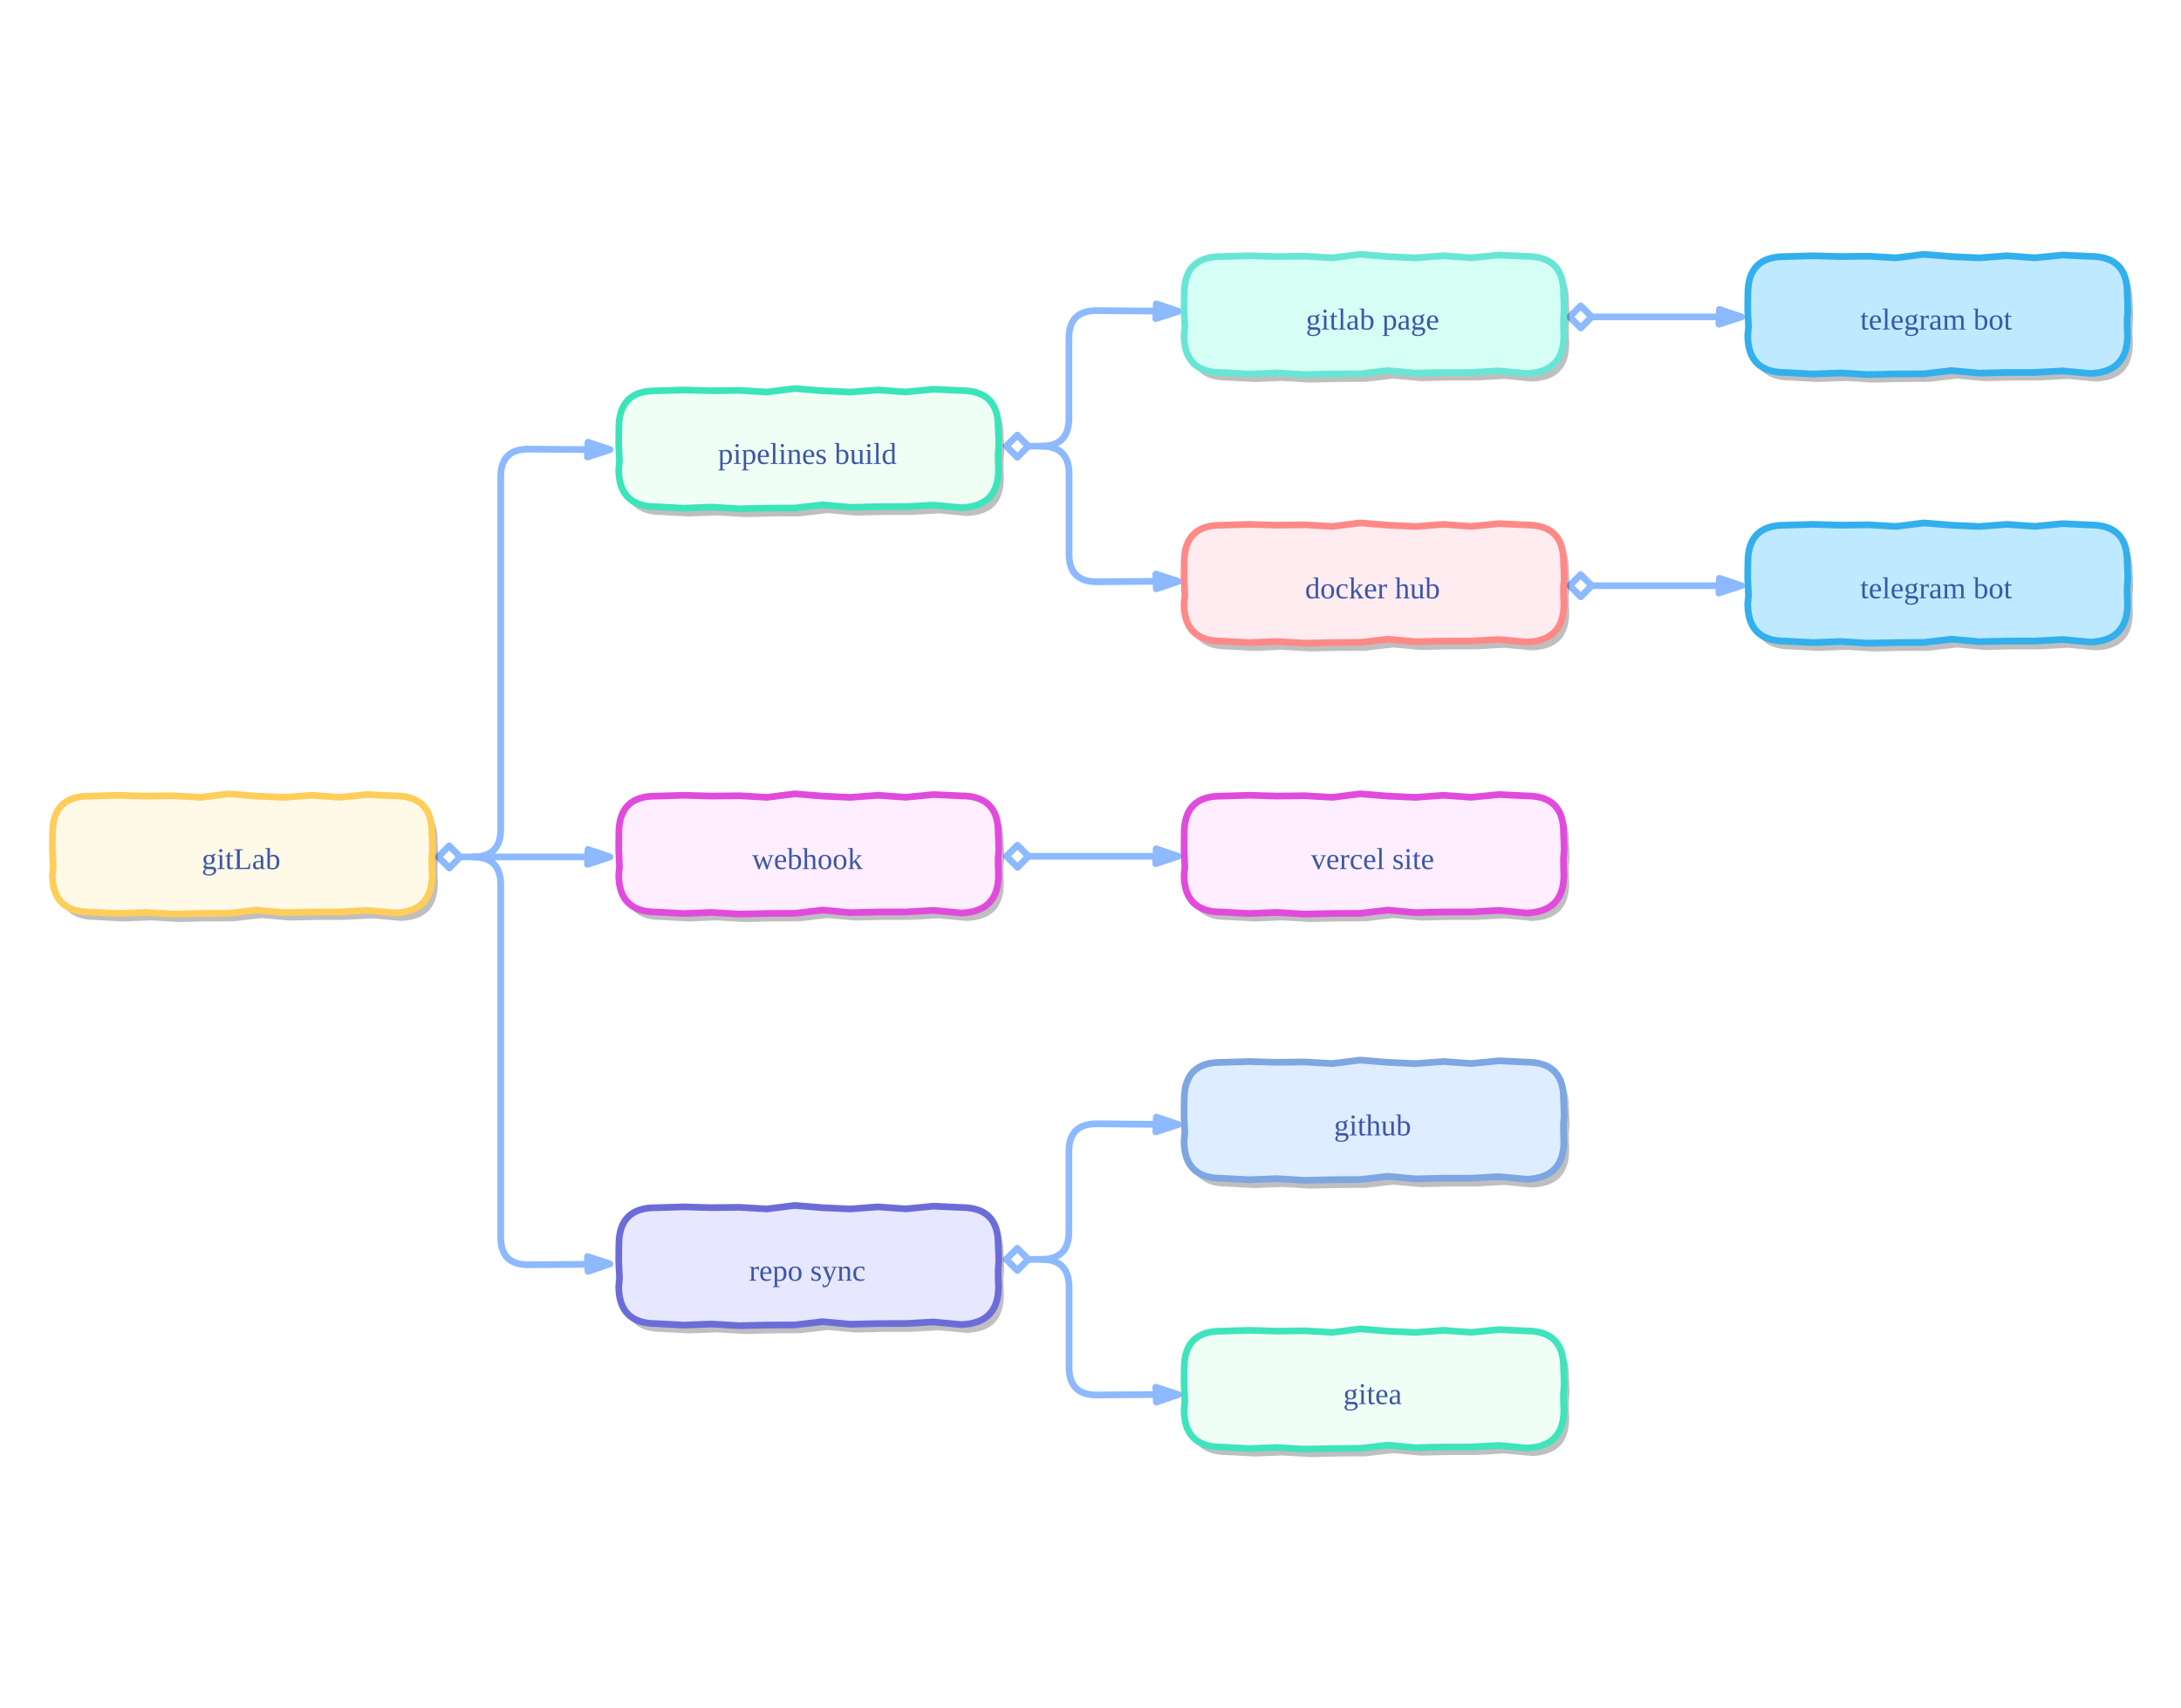
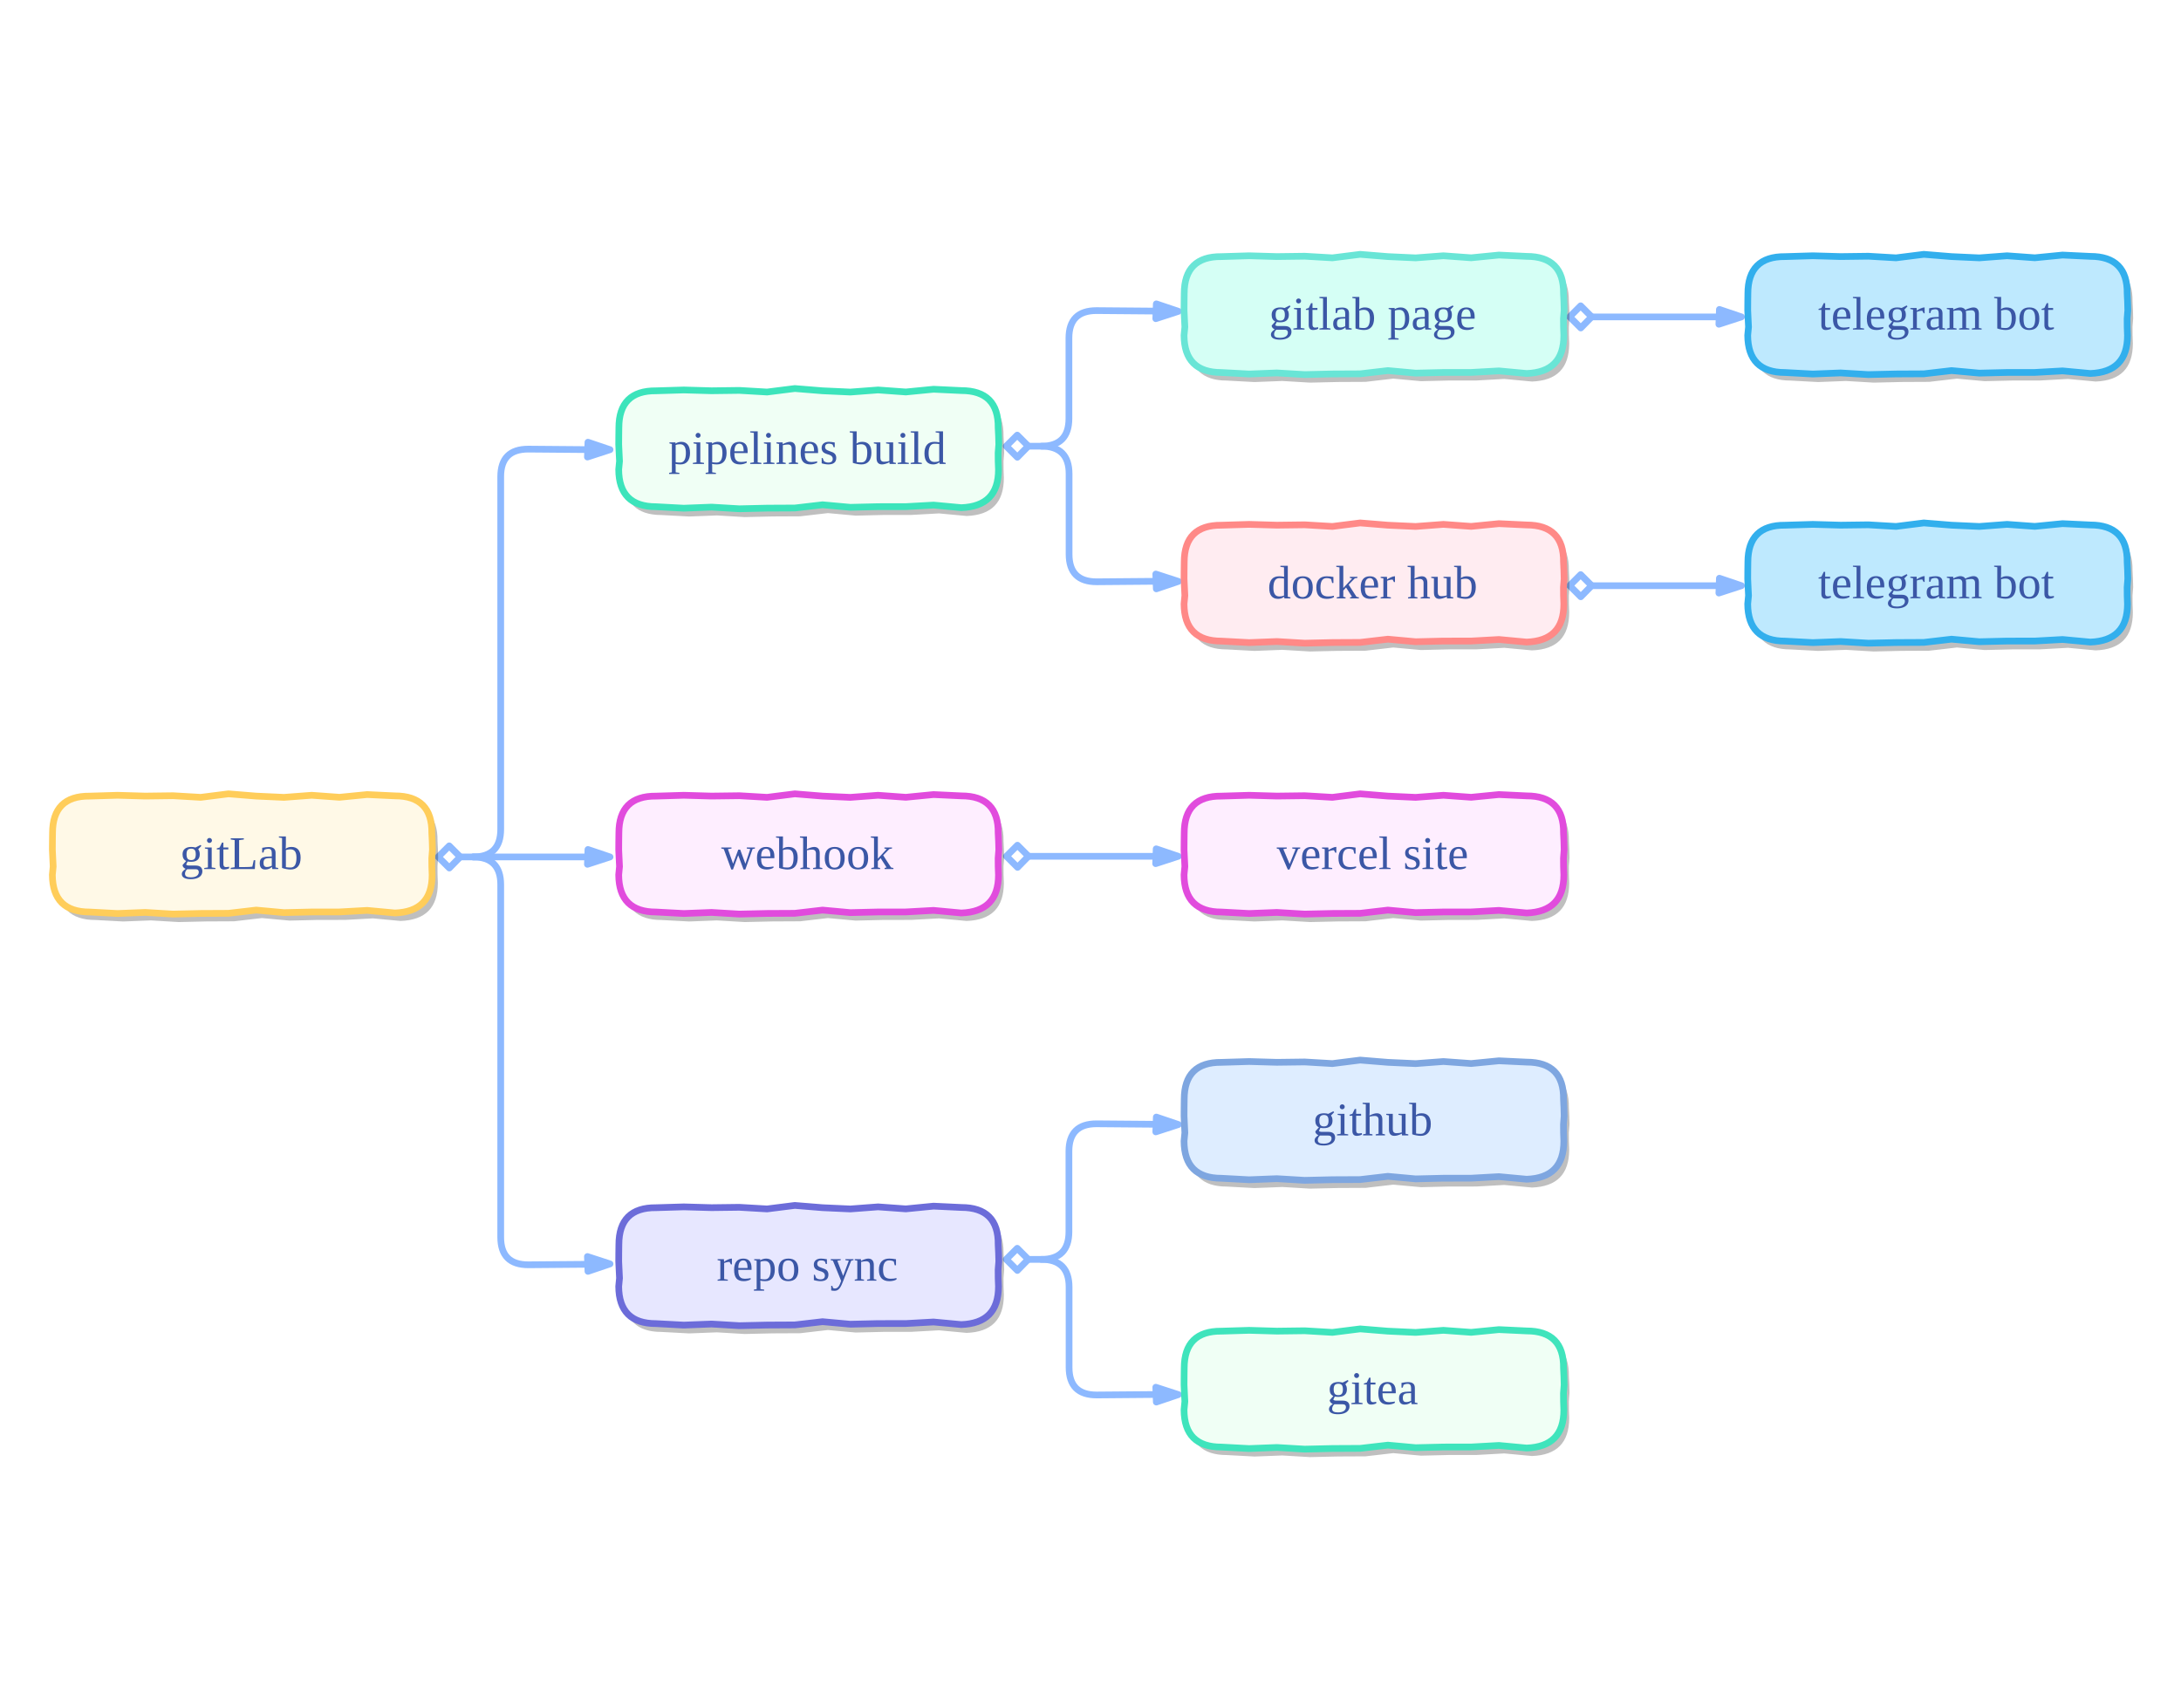
<svg xmlns="http://www.w3.org/2000/svg" version="1.1" viewBox="15 0 691 541">
  <g transform="translate(-19.78 -10.73)">
    <g transform="matrix(1.063 0 0 1.063 -2.442 -5.487)" stroke="#8db9ff" stroke-linecap="round" stroke-width="2">
      <path d="m341.5 270.5h38.18" fill="none" />
      <path d="m338.3 273.8-3.32-3.32 3.287-3.287 3.287 3.287z" fill="none" stroke-linejoin="round" />
      <path d="m386.2 270.5-6.738 2.194 0.156-4.421z" fill="#8db9ff" stroke-linejoin="round" />
    </g>
    <g transform="matrix(1.063 0 0 1.063 176 -91.23)" stroke="#8db9ff" stroke-linecap="round" stroke-width="2">
      <path d="m341.5 270.5h38.18" fill="none" />
      <path d="m338.3 273.8-3.32-3.32 3.287-3.287 3.287 3.287z" fill="none" stroke-linejoin="round" />
      <path d="m386.2 270.5-6.738 2.194 0.156-4.421z" fill="#8db9ff" stroke-linejoin="round" />
    </g>
    <g transform="matrix(1.063 0 0 1.063 176 -176.4)" stroke="#8db9ff" stroke-linecap="round" stroke-width="2">
      <path d="m341.5 270.5h38.18" fill="none" />
      <path d="m338.3 273.8-3.32-3.32 3.287-3.287 3.287 3.287z" fill="none" stroke-linejoin="round" />
      <path d="m386.2 270.5-6.738 2.194 0.156-4.421z" fill="#8db9ff" stroke-linejoin="round" />
    </g>
    <g transform="matrix(1.063 0 0 1.063 -1.019 -7.767)" stroke="#8db9ff" stroke-linecap="round" stroke-width="2">
      <path d="m336.9 153.7-3.32-3.32 3.287-3.287 3.287 3.287z" fill="none" stroke-linejoin="round" />
      <path d="m384.9 110.2-6.738 2.194 0.156-4.421z" fill="#8db9ff" stroke-linejoin="round" />
      <path d="m340.2 150.4h3.854c5.478 0 8.217-2.772 8.217-8.25v-23.95c0-5.478 2.739-8.217 8.217-8.217l18.73 0.156" fill="none" />
      <path d="m384.9 190.7-6.738-2.194 0.156 4.421z" fill="#8db9ff" stroke-linejoin="round" />
      <path d="m344.1 150.4c5.478 0 8.217 2.772 8.217 8.25v23.95c0 5.478 2.739 8.217 8.217 8.217l18.73-0.156" fill="none" />
    </g>
    <g transform="matrix(1.063 0 0 1.063 -1.019 249.9)" stroke="#8db9ff" stroke-linecap="round" stroke-width="2">
      <path d="m336.9 153.7-3.32-3.32 3.287-3.287 3.287 3.287z" fill="none" stroke-linejoin="round" />
      <path d="m384.9 110.2-6.738 2.194 0.156-4.421z" fill="#8db9ff" stroke-linejoin="round" />
      <path d="m340.2 150.4h3.854c5.478 0 8.217-2.772 8.217-8.25v-23.95c0-5.478 2.739-8.217 8.217-8.217l18.73 0.156" fill="none" />
      <path d="m384.9 190.7-6.738-2.194 0.156 4.421z" fill="#8db9ff" stroke-linejoin="round" />
      <path d="m344.1 150.4c5.478 0 8.217 2.772 8.217 8.25v23.95c0 5.478 2.739 8.217 8.217 8.217l18.73-0.156" fill="none" />
    </g>
    <g transform="matrix(1.063 0 0 1.063 -3.146 -6.131)">
      <g stroke="#8db9ff" stroke-linecap="round" stroke-width="2">
        <path d="m172.8 271.3h38.27" fill="none" />
        <g stroke-linejoin="round">
          <path d="m169.6 274.6-3.32-3.32 3.287-3.287 3.287 3.287z" fill="none" />
          <path d="m217.5 271.3-6.738 2.194 0.156-4.421z" fill="#8db9ff" />
          <path d="m217.5 392.6-6.738-2.194 0.156 4.421z" fill="#8db9ff" />
        </g>
        <path d="m176.7 271.3c5.478 0 8.217 2.772 8.217 8.25v105.1c0 5.478 2.739 8.217 8.217 8.217l18.73-0.156" fill="none" />
        <path d="m217.5 149.9-6.738 2.194 0.156-4.421z" fill="#8db9ff" stroke-linejoin="round" />
        <path d="m176.7 271.3c5.478 0 8.217-2.772 8.217-8.25v-105.1c0-5.478 2.739-8.217 8.217-8.217l18.73 0.156" fill="none" />
      </g>
    </g>
    <g transform="matrix(1.063 0 0 1.063 -3.144 -5.309)">
      <g stroke-linecap="round" stroke-width="2">
        <path d="m155.1 254.7c7.385 0 11.08 3.692 10.98 11.08l0.121 2.498 0.066 2.49-0.197 2.498 0.016 2.49 0.09 2.49c0 7.385-3.692 11.08-11.08 11.36l-8.275-0.772-8.267 0.46-8.275 8e-3 -8.267 0.197-8.275-0.756-8.267 0.961-8.275 0.041-8.267 0.189-8.275-0.493-8.267 0.321-8.275-0.444c-7.385 0-11.08-3.692-11.13-11.08z" opacity=".25" />
        <path d="m164.5 265.9 0.066 2.49-0.197 2.498 0.016 2.49 0.09 2.49c0 7.385-3.692 11.08-11.08 11.36l-8.275-0.772-8.267 0.46-8.275 8e-3 -8.267 0.197-8.275-0.756-8.267 0.961-8.275 0.041-8.267 0.189-8.275-0.493-8.267 0.321-8.275-0.444c-7.385 0-11.08-3.692-11.13-11.08l0.242-2.49-0.123-2.49-0.115-2.498 0.016-2.49 0.033-2.49c0-7.385 3.692-11.08 11.08-11.01l8.275-0.251 8.267 0.238 8.275-0.107 8.267 0.485 8.275-1.044 8.267 0.674 8.275 0.378 8.267-0.625 8.275 0.6 8.267-0.814 8.275 0.394c7.385 0 11.08 3.692 10.98 11.08z" fill="#fff9e7" stroke="#ffcd5a" />
      </g>
-       <text x="107.532" y="274.13" fill="#3b57a6" font-size="9px" text-anchor="middle">gitLab</text>
+       <text x="107.532" y="274.13" fill="#3b57a6" font-size="14px" text-anchor="middle">gitLab</text>
      <path d="m323.8 254.7c7.385 0 11.08 3.692 10.98 11.08l0.121 2.498 0.066 2.49-0.197 2.498 0.016 2.49 0.09 2.49c0 7.385-3.692 11.08-11.08 11.36l-8.275-0.772-8.267 0.46-8.275 8e-3 -8.267 0.197-8.275-0.756-8.267 0.961-8.275 0.041-8.267 0.189-8.275-0.493-8.267 0.321-8.275-0.444c-7.385 0-11.08-3.692-11.13-11.08z" opacity=".25" stroke-linecap="round" stroke-width="2" />
      <path d="m333.3 265.9 0.066 2.49-0.197 2.498 0.016 2.49 0.09 2.49c0 7.385-3.692 11.08-11.08 11.36l-8.275-0.772-8.267 0.46-8.275 8e-3 -8.267 0.197-8.275-0.756-8.267 0.961-8.275 0.041-8.267 0.189-8.275-0.493-8.267 0.321-8.275-0.444c-7.385 0-11.08-3.692-11.13-11.08l0.242-2.49-0.123-2.49-0.115-2.498 0.016-2.49 0.033-2.49c0-7.385 3.692-11.08 11.08-11.01l8.275-0.251 8.267 0.238 8.275-0.107 8.267 0.485 8.275-1.044 8.267 0.674 8.275 0.378 8.267-0.625 8.275 0.6 8.267-0.814 8.275 0.394c7.385 0 11.08 3.692 10.98 11.08z" fill="#feeeff" stroke="#e14bdd" stroke-linecap="round" stroke-width="2" />
-       <text x="276.297" y="274.13" fill="#3b57a6" font-size="9px" text-anchor="middle">webhook</text>
+       <text x="276.297" y="274.13" fill="#3b57a6" font-size="14px" text-anchor="middle">webhook</text>
    </g>
    <g transform="matrix(1.063 0 0 1.063 -3.144 -5.641)">
      <path d="m323.8 377.8c7.385 0 11.08 3.692 10.98 11.08l0.121 2.498 0.066 2.49-0.197 2.498 0.016 2.49 0.09 2.49c0 7.385-3.692 11.08-11.08 11.36l-8.275-0.772-8.267 0.46-8.275 8e-3 -8.267 0.197-8.275-0.756-8.267 0.961-8.275 0.041-8.267 0.189-8.275-0.493-8.267 0.321-8.275-0.444c-7.385 0-11.08-3.692-11.13-11.08z" opacity=".25" stroke-linecap="round" stroke-width="2" />
      <path d="m333.3 388.9 0.066 2.49-0.197 2.498 0.016 2.49 0.09 2.49c0 7.385-3.692 11.08-11.08 11.36l-8.275-0.772-8.267 0.46-8.275 8e-3 -8.267 0.197-8.275-0.756-8.267 0.961-8.275 0.041-8.267 0.189-8.275-0.493-8.267 0.321-8.275-0.444c-7.385 0-11.08-3.692-11.13-11.08l0.242-2.49-0.123-2.49-0.115-2.498 0.016-2.49 0.033-2.49c0-7.385 3.692-11.08 11.08-11.01l8.275-0.251 8.267 0.238 8.275-0.107 8.267 0.485 8.275-1.044 8.267 0.674 8.275 0.378 8.267-0.625 8.275 0.6 8.267-0.814 8.275 0.394c7.385 0 11.08 3.692 10.98 11.08z" fill="#e7e7ff" stroke="#6c6cd9" stroke-linecap="round" stroke-width="2" />
-       <text x="276.297" y="397.147" fill="#3b57a6" font-size="9px" text-anchor="middle">repo sync</text>
+       <text x="276.297" y="397.147" fill="#3b57a6" font-size="14px" text-anchor="middle">repo sync</text>
      <path d="m323.8 134.3c7.385 0 11.08 3.692 10.98 11.08l0.121 2.498 0.066 2.49-0.197 2.498 0.016 2.49 0.09 2.49c0 7.385-3.692 11.08-11.08 11.36l-8.275-0.772-8.267 0.46-8.275 8e-3 -8.267 0.197-8.275-0.756-8.267 0.961-8.275 0.041-8.267 0.189-8.275-0.493-8.267 0.321-8.275-0.444c-7.385 0-11.08-3.692-11.13-11.08z" opacity=".25" stroke-linecap="round" stroke-width="2" />
      <path d="m333.3 145.4 0.066 2.49-0.197 2.498 0.016 2.49 0.09 2.49c0 7.385-3.692 11.08-11.08 11.36l-8.275-0.772-8.267 0.46-8.275 8e-3 -8.267 0.197-8.275-0.756-8.267 0.961-8.275 0.041-8.267 0.189-8.275-0.493-8.267 0.321-8.275-0.444c-7.385 0-11.08-3.692-11.13-11.08l0.242-2.49-0.123-2.49-0.115-2.498 0.016-2.49 0.033-2.49c0-7.385 3.692-11.08 11.08-11.01l8.275-0.251 8.267 0.238 8.275-0.107 8.267 0.485 8.275-1.044 8.267 0.674 8.275 0.378 8.267-0.625 8.275 0.6 8.267-0.814 8.275 0.394c7.385 0 11.08 3.692 10.98 11.08z" fill="#f0fff5" stroke="#3ce4bb" stroke-linecap="round" stroke-width="2" />
-       <text x="276.297" y="153.692" fill="#3b57a6" font-size="9px" text-anchor="middle">pipelines build</text>
+       <text x="276.297" y="153.692" fill="#3b57a6" font-size="14px" text-anchor="middle">pipelines build</text>
      <path d="m492.3 94.22c7.385 0 11.08 3.692 10.98 11.08l0.121 2.498 0.066 2.49-0.197 2.498 0.016 2.49 0.09 2.49c0 7.385-3.692 11.08-11.08 11.36l-8.275-0.772-8.267 0.46-8.275 8e-3 -8.267 0.197-8.275-0.756-8.267 0.961-8.275 0.041-8.267 0.189-8.275-0.493-8.267 0.321-8.275-0.444c-7.385 0-11.08-3.692-11.13-11.08z" opacity=".25" stroke-linecap="round" stroke-width="2" />
      <path d="m501.8 105.4 0.066 2.49-0.197 2.498 0.016 2.49 0.09 2.49c0 7.385-3.692 11.08-11.08 11.36l-8.275-0.772-8.267 0.46-8.275 8e-3 -8.267 0.197-8.275-0.756-8.267 0.961-8.275 0.041-8.267 0.189-8.275-0.493-8.267 0.321-8.275-0.444c-7.385 0-11.08-3.692-11.13-11.08l0.242-2.49-0.123-2.49-0.115-2.498 0.016-2.49 0.033-2.49c0-7.385 3.692-11.08 11.08-11.01l8.275-0.251 8.267 0.238 8.275-0.107 8.267 0.485 8.275-1.044 8.267 0.674 8.275 0.378 8.267-0.625 8.275 0.6 8.267-0.814 8.275 0.394c7.385 0 11.08 3.692 10.98 11.08z" fill="#d5fff5" stroke="#69e5d6" stroke-linecap="round" stroke-width="2" />
-       <text x="444.769" y="113.63" fill="#3b57a6" font-size="9px" text-anchor="middle">gitlab page</text>
+       <text x="444.769" y="113.63" fill="#3b57a6" font-size="14px" text-anchor="middle">gitlab page</text>
      <path d="m660.3 94.22c7.385 0 11.08 3.692 10.98 11.08l0.121 2.498 0.066 2.49-0.197 2.498 0.016 2.49 0.09 2.49c0 7.385-3.692 11.08-11.08 11.36l-8.275-0.772-8.267 0.46-8.275 8e-3 -8.267 0.197-8.275-0.756-8.267 0.961-8.275 0.041-8.267 0.189-8.275-0.493-8.267 0.321-8.275-0.444c-7.385 0-11.08-3.692-11.13-11.08z" opacity=".25" stroke-linecap="round" stroke-width="2" />
      <path d="m669.8 105.4 0.066 2.49-0.197 2.498 0.016 2.49 0.09 2.49c0 7.385-3.692 11.08-11.08 11.36l-8.275-0.772-8.267 0.46-8.275 8e-3 -8.267 0.197-8.275-0.756-8.267 0.961-8.275 0.041-8.267 0.189-8.275-0.493-8.267 0.321-8.275-0.444c-7.385 0-11.08-3.692-11.13-11.08l0.242-2.49-0.123-2.49-0.115-2.498 0.016-2.49 0.033-2.49c0-7.385 3.692-11.08 11.08-11.01l8.275-0.251 8.267 0.238 8.275-0.107 8.267 0.485 8.275-1.044 8.267 0.674 8.275 0.378 8.267-0.625 8.275 0.6 8.267-0.814 8.275 0.394c7.385 0 11.08 3.692 10.98 11.08z" fill="#bee9fe" stroke="#32afed" stroke-linecap="round" stroke-width="2" />
-       <text x="612.734" y="113.63" fill="#3b57a6" font-size="9px" text-anchor="middle">telegram bot</text>
+       <text x="612.734" y="113.63" fill="#3b57a6" font-size="14px" text-anchor="middle">telegram bot</text>
    </g>
    <g transform="matrix(1.063 0 0 1.063 -3.144 -5.788)">
      <path d="m660.3 174.5c7.385 0 11.08 3.692 10.98 11.08l0.121 2.498 0.066 2.49-0.197 2.498 0.016 2.49 0.09 2.49c0 7.385-3.692 11.08-11.08 11.36l-8.275-0.772-8.267 0.46-8.275 8e-3 -8.267 0.197-8.275-0.756-8.267 0.961-8.275 0.041-8.267 0.189-8.275-0.493-8.267 0.321-8.275-0.444c-7.385 0-11.08-3.692-11.13-11.08z" opacity=".25" stroke-linecap="round" stroke-width="2" />
      <path d="m669.8 185.6 0.066 2.49-0.197 2.498 0.016 2.49 0.09 2.49c0 7.385-3.692 11.08-11.08 11.36l-8.275-0.772-8.267 0.46-8.275 8e-3 -8.267 0.197-8.275-0.756-8.267 0.961-8.275 0.041-8.267 0.189-8.275-0.493-8.267 0.321-8.275-0.444c-7.385 0-11.08-3.692-11.13-11.08l0.242-2.49-0.123-2.49-0.115-2.498 0.016-2.49 0.033-2.49c0-7.385 3.692-11.08 11.08-11.01l8.275-0.251 8.267 0.238 8.275-0.107 8.267 0.485 8.275-1.044 8.267 0.674 8.275 0.378 8.267-0.625 8.275 0.6 8.267-0.814 8.275 0.394c7.385 0 11.08 3.692 10.98 11.08z" fill="#bee9fe" stroke="#32afed" stroke-linecap="round" stroke-width="2" />
-       <text x="612.734" y="193.865" fill="#3b57a6" font-size="9px" text-anchor="middle">telegram bot</text>
+       <text x="612.734" y="193.865" fill="#3b57a6" font-size="14px" text-anchor="middle">telegram bot</text>
    </g>
    <g transform="matrix(1.063 0 0 1.063 -3.144 -5.575)">
      <path d="m492.3 174.3c7.385 0 11.08 3.692 10.98 11.08l0.121 2.498 0.066 2.49-0.197 2.498 0.016 2.49 0.09 2.49c0 7.385-3.692 11.08-11.08 11.36l-8.275-0.772-8.267 0.46-8.275 8e-3 -8.267 0.197-8.275-0.756-8.267 0.961-8.275 0.041-8.267 0.189-8.275-0.493-8.267 0.321-8.275-0.444c-7.385 0-11.08-3.692-11.13-11.08z" opacity=".25" stroke-linecap="round" stroke-width="2" />
      <path d="m501.8 185.4 0.066 2.49-0.197 2.498 0.016 2.49 0.09 2.49c0 7.385-3.692 11.08-11.08 11.36l-8.275-0.772-8.267 0.46-8.275 8e-3 -8.267 0.197-8.275-0.756-8.267 0.961-8.275 0.041-8.267 0.189-8.275-0.493-8.267 0.321-8.275-0.444c-7.385 0-11.08-3.692-11.13-11.08l0.242-2.49-0.123-2.49-0.115-2.498 0.016-2.49 0.033-2.49c0-7.385 3.692-11.08 11.08-11.01l8.275-0.251 8.267 0.238 8.275-0.107 8.267 0.485 8.275-1.044 8.267 0.674 8.275 0.378 8.267-0.625 8.275 0.6 8.267-0.814 8.275 0.394c7.385 0 11.08 3.692 10.98 11.08z" fill="#ffecf1" stroke="#ff8987" stroke-linecap="round" stroke-width="2" />
-       <text x="444.769" y="193.706" fill="#3b57a6" font-size="9px" text-anchor="middle">docker hub</text>
+       <text x="444.769" y="193.706" fill="#3b57a6" font-size="14px" text-anchor="middle">docker hub</text>
    </g>
    <g transform="matrix(1.063 0 0 1.063 -3.144 -5.309)">
      <path d="m492.3 254.7c7.385 0 11.08 3.692 10.98 11.08l0.121 2.498 0.066 2.49-0.197 2.498 0.016 2.49 0.09 2.49c0 7.385-3.692 11.08-11.08 11.36l-8.275-0.772-8.267 0.46-8.275 8e-3 -8.267 0.197-8.275-0.756-8.267 0.961-8.275 0.041-8.267 0.189-8.275-0.493-8.267 0.321-8.275-0.444c-7.385 0-11.08-3.692-11.13-11.08z" opacity=".25" stroke-linecap="round" stroke-width="2" />
      <path d="m501.8 265.9 0.066 2.49-0.197 2.498 0.016 2.49 0.09 2.49c0 7.385-3.692 11.08-11.08 11.36l-8.275-0.772-8.267 0.46-8.275 8e-3 -8.267 0.197-8.275-0.756-8.267 0.961-8.275 0.041-8.267 0.189-8.275-0.493-8.267 0.321-8.275-0.444c-7.385 0-11.08-3.692-11.13-11.08l0.242-2.49-0.123-2.49-0.115-2.498 0.016-2.49 0.033-2.49c0-7.385 3.692-11.08 11.08-11.01l8.275-0.251 8.267 0.238 8.275-0.107 8.267 0.485 8.275-1.044 8.267 0.674 8.275 0.378 8.267-0.625 8.275 0.6 8.267-0.814 8.275 0.394c7.385 0 11.08 3.692 10.98 11.08z" fill="#feeeff" stroke="#e14bdd" stroke-linecap="round" stroke-width="2" />
-       <text x="444.769" y="274.13" fill="#3b57a6" font-size="9px" text-anchor="middle">vercel site</text>
+       <text x="444.769" y="274.13" fill="#3b57a6" font-size="14px" text-anchor="middle">vercel site</text>
    </g>
    <g transform="matrix(1.063 0 0 1.063 -3.144 -5.668)">
      <path d="m492.3 334.5c7.385 0 11.08 3.692 10.98 11.08l0.121 2.498 0.066 2.49-0.197 2.498 0.016 2.49 0.09 2.49c0 7.385-3.692 11.08-11.08 11.36l-8.275-0.772-8.267 0.46-8.275 8e-3 -8.267 0.197-8.275-0.756-8.267 0.961-8.275 0.041-8.267 0.189-8.275-0.493-8.267 0.321-8.275-0.444c-7.385 0-11.08-3.692-11.13-11.08z" opacity=".25" stroke-linecap="round" stroke-width="2" />
      <path d="m501.8 345.6 0.066 2.49-0.197 2.498 0.016 2.49 0.09 2.49c0 7.385-3.692 11.08-11.08 11.36l-8.275-0.772-8.267 0.46-8.275 8e-3 -8.267 0.197-8.275-0.756-8.267 0.961-8.275 0.041-8.267 0.189-8.275-0.493-8.267 0.321-8.275-0.444c-7.385 0-11.08-3.692-11.13-11.08l0.242-2.49-0.123-2.49-0.115-2.498 0.016-2.49 0.033-2.49c0-7.385 3.692-11.08 11.08-11.01l8.275-0.251 8.267 0.238 8.275-0.107 8.267 0.485 8.275-1.044 8.267 0.674 8.275 0.378 8.267-0.625 8.275 0.6 8.267-0.814 8.275 0.394c7.385 0 11.08 3.692 10.98 11.08z" fill="#deedff" stroke="#7ea6e0" stroke-linecap="round" stroke-width="2" />
-       <text x="444.769" y="353.859" fill="#3b57a6" font-size="9px" text-anchor="middle">github</text>
+       <text x="444.769" y="353.859" fill="#3b57a6" font-size="14px" text-anchor="middle">github</text>
    </g>
    <g transform="matrix(1.063 0 0 1.063 -3.144 -5.641)">
      <path d="m492.3 414.5c7.385 0 11.08 3.692 10.98 11.08l0.121 2.498 0.066 2.49-0.197 2.498 0.016 2.49 0.09 2.49c0 7.385-3.692 11.08-11.08 11.36l-8.275-0.772-8.267 0.46-8.275 8e-3 -8.267 0.197-8.275-0.756-8.267 0.961-8.275 0.041-8.267 0.189-8.275-0.493-8.267 0.321-8.275-0.444c-7.385 0-11.08-3.692-11.13-11.08z" opacity=".25" stroke-linecap="round" stroke-width="2" />
      <path d="m501.8 425.7 0.066 2.49-0.197 2.498 0.016 2.49 0.09 2.49c0 7.385-3.692 11.08-11.08 11.36l-8.275-0.772-8.267 0.46-8.275 8e-3 -8.267 0.197-8.275-0.756-8.267 0.961-8.275 0.041-8.267 0.189-8.275-0.493-8.267 0.321-8.275-0.444c-7.385 0-11.08-3.692-11.13-11.08l0.242-2.49-0.123-2.49-0.115-2.498 0.016-2.49 0.033-2.49c0-7.385 3.692-11.08 11.08-11.01l8.275-0.251 8.267 0.238 8.275-0.107 8.267 0.485 8.275-1.044 8.267 0.674 8.275 0.378 8.267-0.625 8.275 0.6 8.267-0.814 8.275 0.394c7.385 0 11.08 3.692 10.98 11.08z" fill="#f0fff5" stroke="#3fe4bc" stroke-linecap="round" stroke-width="2" />
-       <text x="444.769" y="433.936" fill="#3b57a6" font-size="9px" text-anchor="middle">gitea</text>
+       <text x="444.769" y="433.936" fill="#3b57a6" font-size="14px" text-anchor="middle">gitea</text>
    </g>
  </g>
</svg>
